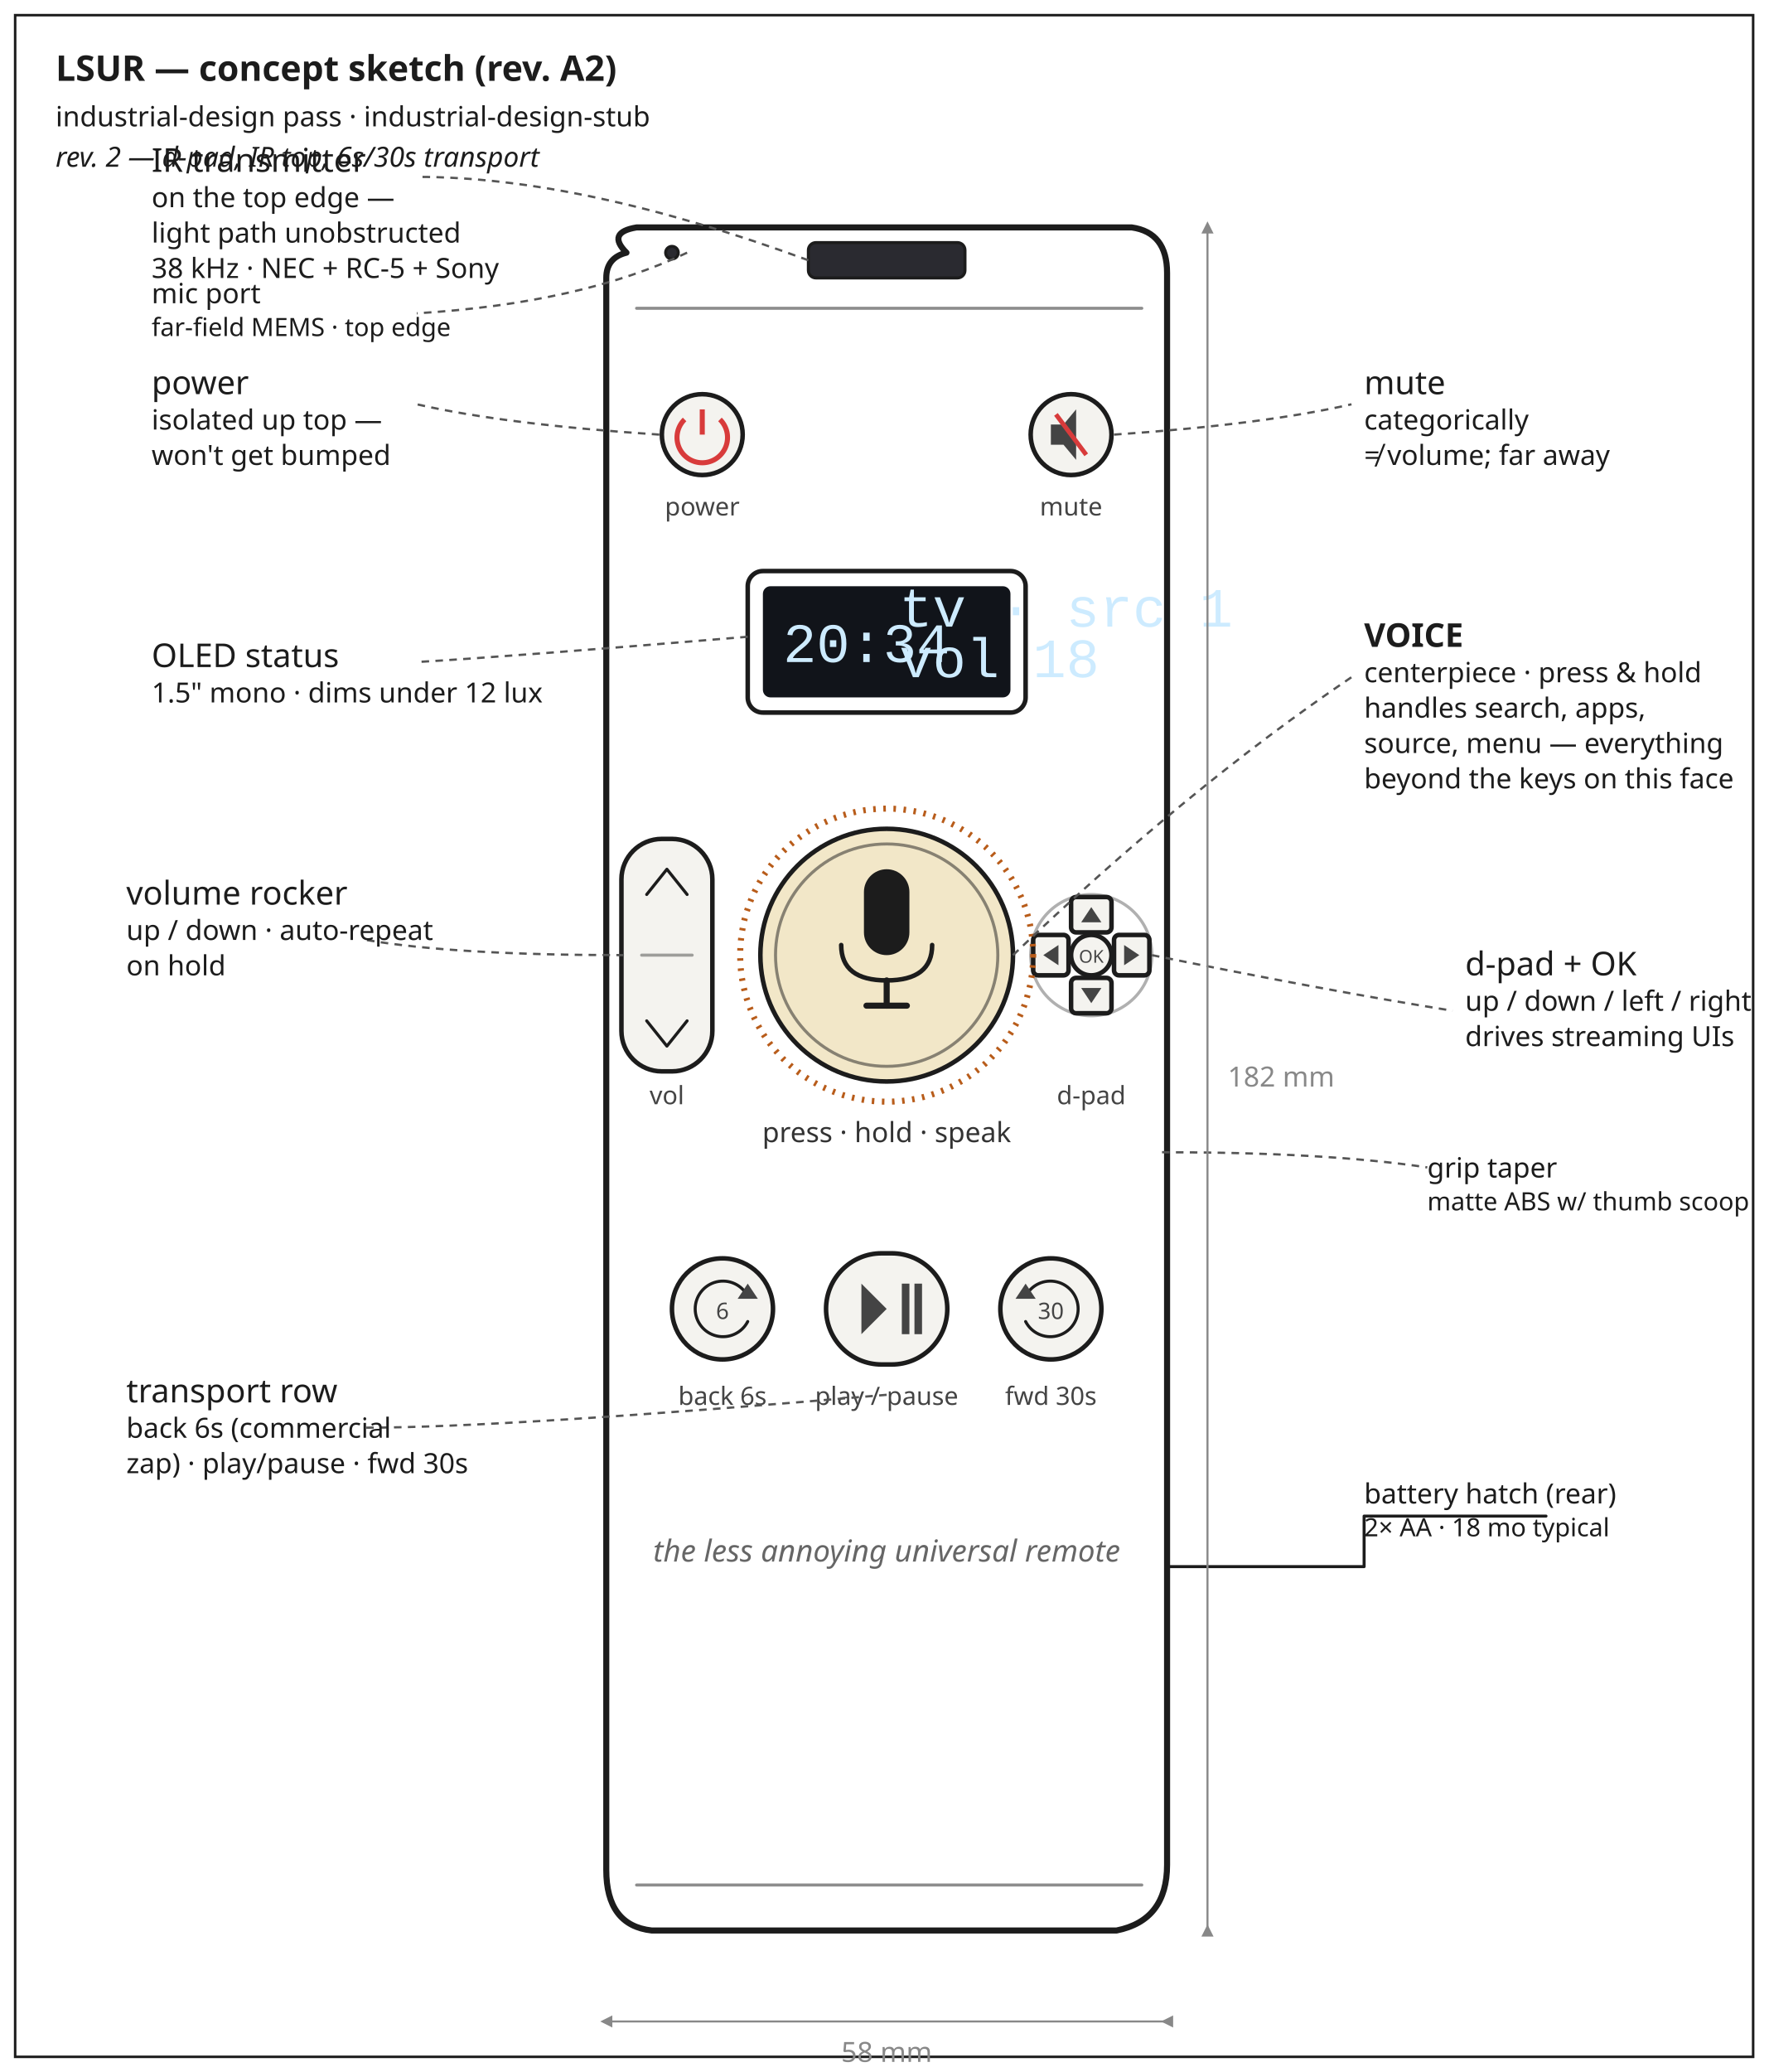
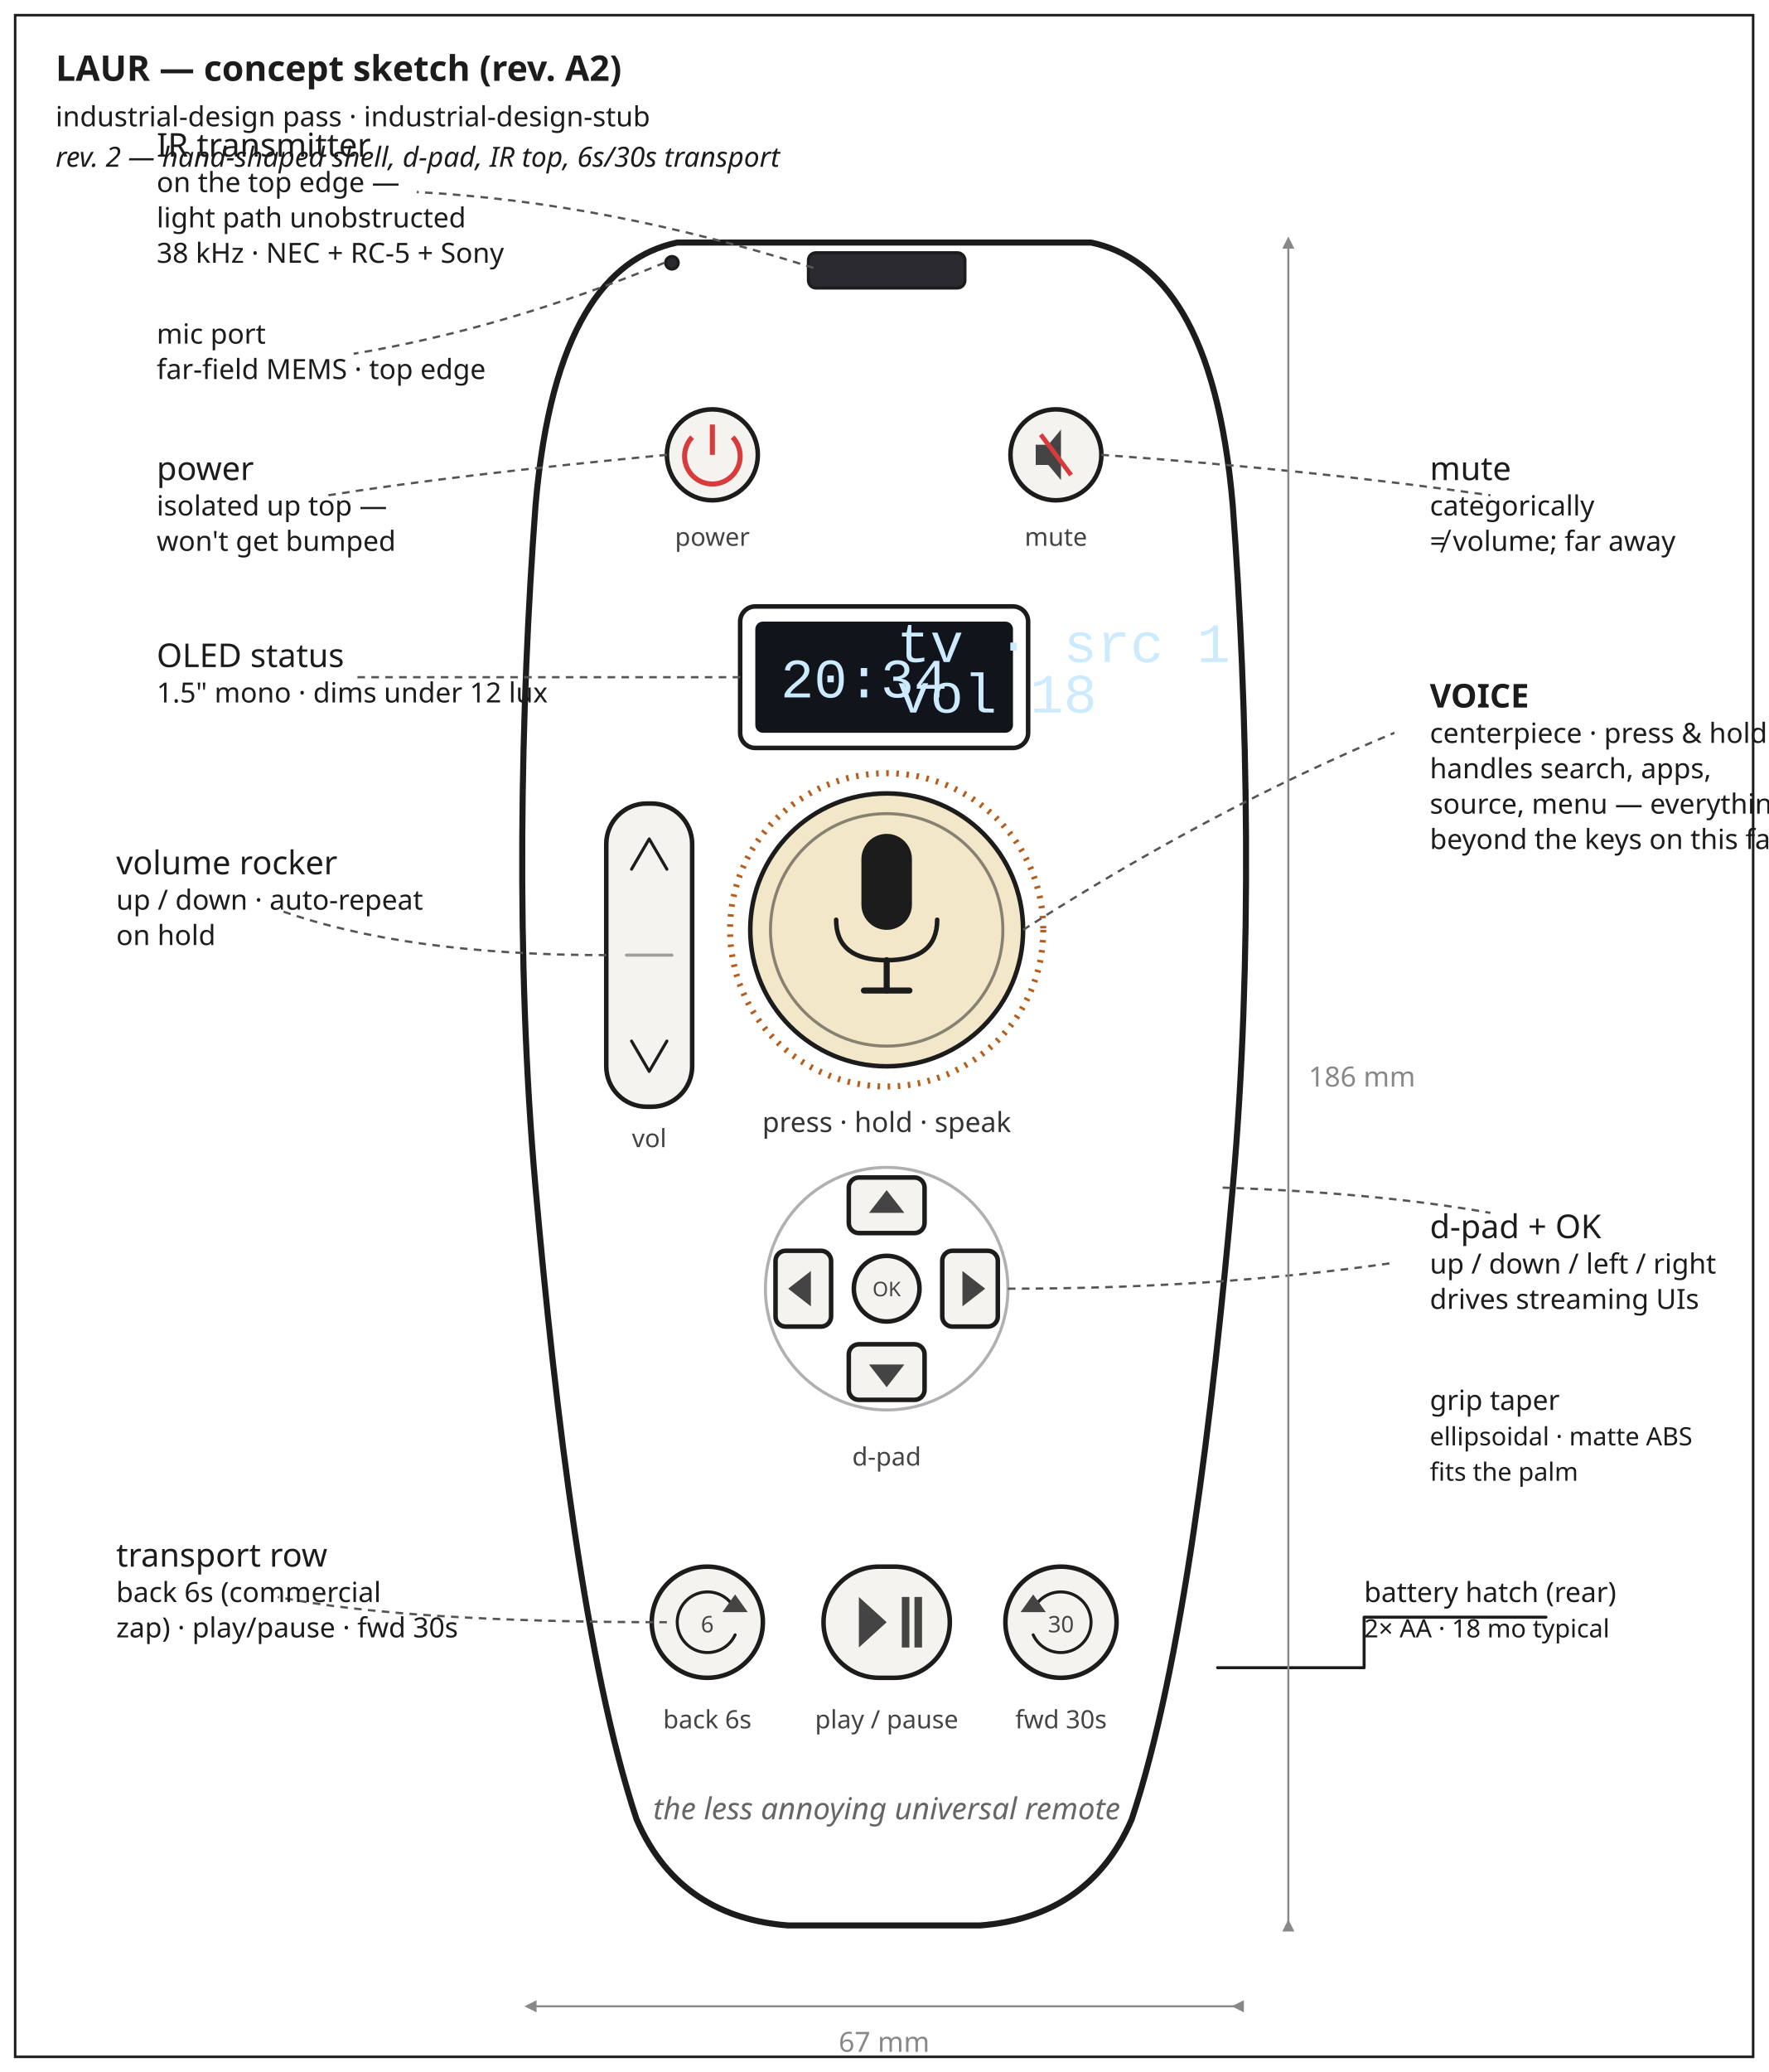
<svg xmlns="http://www.w3.org/2000/svg" viewBox="0 0 700 820" font-family="Inkfree, 'Comic Sans MS', sans-serif" font-size="13">
  <defs>
    <style>
      .sk { fill: none; stroke: #1c1c1c; stroke-linecap: round; stroke-linejoin: round; }
      .sk-thick { stroke-width: 2.4; }
      .sk-med   { stroke-width: 1.8; }
      .sk-thin  { stroke-width: 1.2; }
      .label    { fill: #1c1c1c; }
      .leader   { fill: none; stroke: #555; stroke-width: 0.9; stroke-dasharray: 3 2.5; }
      .screen   { fill: #11141a; }
      .screen-text { fill: #cdebff; font-family: 'Courier New', monospace; font-size: 22; }
      .btn-fill { fill: #f4f3ef; }
      .ir-fill  { fill: #2a2a30; }
      .voice    { fill: #f2e7c8; }
      .voice-ring { fill: none; stroke: #b85c1a; stroke-width: 2.4; stroke-dasharray: 1 3; }
      .accent   { fill: #d83b3b; }
    </style>
    <marker id="arrow" markerWidth="6" markerHeight="6" refX="3" refY="3" orient="auto">
      <path d="M 0 3 L 6 0 L 6 6 Z" fill="#888" />
    </marker>
  </defs>
  <rect x="6" y="6" width="688" height="808" fill="none" stroke="#1c1c1c" stroke-width="1" />
-   <text x="22" y="32" class="label" font-size="14" font-weight="bold">LSUR — concept sketch (rev. A2)</text>
+   <text x="22" y="32" class="label" font-size="14" font-weight="bold">LAUR — concept sketch (rev. A2)</text>
  <text x="22" y="50" class="label" font-size="11" fill="#666">industrial-design pass · industrial-design-stub</text>
-   <text x="22" y="66" class="label" font-size="11" fill="#666" font-style="italic">rev. 2 — d-pad, IR top, 6s/30s transport</text>
-   <path class="sk sk-thick" d="M 248 100            Q 240 92 252 90            L 448 90            Q 462 92 462 108            L 462 738            Q 462 760 442 764            L 258 764            Q 240 762 240 740            L 240 110            Q 240 102 248 100 Z" />
-   <path class="sk sk-thin" d="M 252 122 L 452 122" opacity="0.5" />
-   <path class="sk sk-thin" d="M 252 746 L 452 746" opacity="0.5" />
-   <circle class="sk sk-med btn-fill" cx="278" cy="172" r="16" />
-   <path d="M 278 162 L 278 172 M 271 166 A 10 10 0 1 0 285 166" stroke="#d83b3b" stroke-width="2" fill="none" />
-   <text x="278" y="204" text-anchor="middle" font-size="10" fill="#444">power</text>
-   <circle class="sk sk-med btn-fill" cx="424" cy="172" r="16" />
-   <path d="M 416 168 L 421 168 L 426 162 L 426 182 L 421 176 L 416 176 Z" fill="#444" />
-   <line x1="418" y1="164" x2="430" y2="180" stroke="#d83b3b" stroke-width="1.8" />
-   <text x="424" y="204" text-anchor="middle" font-size="10" fill="#444">mute</text>
-   <rect class="sk sk-med" x="296" y="226" width="110" height="56" rx="6" />
-   <rect class="screen" x="302" y="232" width="98" height="44" rx="3" />
-   <text x="310" y="262" class="screen-text" font-size="16">20:34</text>
-   <text x="356" y="248" class="screen-text" font-size="8" fill="#7aa2c2">tv · src 1</text>
-   <text x="356" y="268" class="screen-text" font-size="8" fill="#7aa2c2">vol 18</text>
-   <rect class="sk sk-med btn-fill" x="246" y="332" width="36" height="92" rx="16" />
-   <path class="sk sk-thin" d="M 256 354 L 264 344 L 272 354" stroke-linecap="round" />
-   <path class="sk sk-thin" d="M 256 404 L 264 414 L 272 404" stroke-linecap="round" />
-   <line class="sk sk-thin" x1="254" y1="378" x2="274" y2="378" opacity="0.4" />
-   <text x="264" y="437" text-anchor="middle" font-size="10" fill="#444">vol</text>
-   <g transform="translate(432 378)">
-     <circle class="sk sk-thin" cx="0" cy="0" r="24" fill="none" opacity="0.35" />
-     <rect class="sk sk-med btn-fill" x="-8" y="-23" width="16" height="14" rx="2" />
-     <polygon points="-4,-13 4,-13 0,-19" fill="#444" />
-     <rect class="sk sk-med btn-fill" x="-8" y="9" width="16" height="14" rx="2" />
-     <polygon points="-4,13 4,13 0,19" fill="#444" />
-     <rect class="sk sk-med btn-fill" x="-23" y="-8" width="14" height="16" rx="2" />
-     <polygon points="-13,-4 -13,4 -19,0" fill="#444" />
-     <rect class="sk sk-med btn-fill" x="9" y="-8" width="14" height="16" rx="2" />
-     <polygon points="13,-4 13,4 19,0" fill="#444" />
-     <circle class="sk sk-med btn-fill" cx="0" cy="0" r="8" />
-     <text x="0" y="3" text-anchor="middle" font-size="7" fill="#444">OK</text>
+   <text x="22" y="66" class="label" font-size="11" fill="#666" font-style="italic">rev. 2 — hand-shaped shell, d-pad, IR top, 6s/30s transport</text>
+   <path class="sk sk-thick" d="M 268 96            C 240 102, 218 130, 212 200            C 206 280, 204 380, 212 470            C 220 560, 232 660, 252 720            C 264 748, 286 760, 312 762            L 388 762            C 414 760, 436 748, 448 720            C 468 660, 480 560, 488 470            C 496 380, 494 280, 488 200            C 482 130, 460 102, 432 96            L 268 96 Z" />
+   <circle class="sk sk-med btn-fill" cx="282" cy="180" r="18" />
+   <path d="M 282 168 L 282 180 M 274 173 A 11 11 0 1 0 290 173" stroke="#d83b3b" stroke-width="2" fill="none" />
+   <text x="282" y="216" text-anchor="middle" font-size="10" fill="#444">power</text>
+   <circle class="sk sk-med btn-fill" cx="418" cy="180" r="18" />
+   <path d="M 410 176 L 415 176 L 420 170 L 420 190 L 415 184 L 410 184 Z" fill="#444" />
+   <line x1="412" y1="172" x2="424" y2="188" stroke="#d83b3b" stroke-width="1.8" />
+   <text x="418" y="216" text-anchor="middle" font-size="10" fill="#444">mute</text>
+   <rect class="sk sk-med" x="293" y="240" width="114" height="56" rx="6" />
+   <rect class="screen" x="299" y="246" width="102" height="44" rx="3" />
+   <text x="309" y="276" class="screen-text" font-size="16">20:34</text>
+   <text x="355" y="262" class="screen-text" font-size="8" fill="#7aa2c2">tv · src 1</text>
+   <text x="355" y="282" class="screen-text" font-size="8" fill="#7aa2c2">vol 18</text>
+   <rect class="sk sk-med btn-fill" x="240" y="318" width="34" height="120" rx="16" />
+   <path class="sk sk-thin" d="M 250 344 L 257 332 L 264 344" stroke-linecap="round" />
+   <path class="sk sk-thin" d="M 250 412 L 257 424 L 264 412" stroke-linecap="round" />
+   <line class="sk sk-thin" x1="248" y1="378" x2="266" y2="378" opacity="0.4" />
+   <text x="257" y="454" text-anchor="middle" font-size="10" fill="#444">vol</text>
+   <circle class="voice-ring" cx="351" cy="368" r="62" />
+   <circle class="sk sk-med voice" cx="351" cy="368" r="54" />
+   <circle class="sk sk-thin" cx="351" cy="368" r="46" opacity="0.5" />
+   <g transform="translate(351 356)">
+     <rect x="-10" y="-26" width="20" height="38" rx="10" fill="#1c1c1c" />
+     <path class="sk sk-med" d="M -20 8 Q -20 24 0 24 Q 20 24 20 8" />
+     <line x1="0" y1="24" x2="0" y2="36" stroke="#1c1c1c" stroke-width="2.4" stroke-linecap="round" />
+     <line x1="-9" y1="36" x2="9" y2="36" stroke="#1c1c1c" stroke-width="2.4" stroke-linecap="round" />
  </g>
-   <text x="432" y="437" text-anchor="middle" font-size="10" fill="#444">d-pad</text>
-   <circle class="voice-ring" cx="351" cy="378" r="58" />
-   <circle class="sk sk-med voice" cx="351" cy="378" r="50" />
-   <circle class="sk sk-thin" cx="351" cy="378" r="44" opacity="0.5" />
-   <g transform="translate(351 366)">
-     <rect x="-9" y="-22" width="18" height="34" rx="9" fill="#1c1c1c" />
-     <path class="sk sk-med" d="M -18 8 Q -18 22 0 22 Q 18 22 18 8" />
-     <line x1="0" y1="22" x2="0" y2="32" stroke="#1c1c1c" stroke-width="2.4" stroke-linecap="round" />
-     <line x1="-8" y1="32" x2="8" y2="32" stroke="#1c1c1c" stroke-width="2.4" stroke-linecap="round" />
+   <text x="351" y="448" text-anchor="middle" font-size="11" fill="#333">press · hold · speak</text>
+   <g transform="translate(351 510)">
+     <circle class="sk sk-thin" cx="0" cy="0" r="48" fill="none" opacity="0.35" />
+     <rect class="sk sk-med btn-fill" x="-15" y="-44" width="30" height="22" rx="4" />
+     <polygon points="-7,-30 7,-30 0,-39" fill="#444" />
+     <rect class="sk sk-med btn-fill" x="-15" y="22" width="30" height="22" rx="4" />
+     <polygon points="-7,30 7,30 0,39" fill="#444" />
+     <rect class="sk sk-med btn-fill" x="-44" y="-15" width="22" height="30" rx="4" />
+     <polygon points="-30,-7 -30,7 -39,0" fill="#444" />
+     <rect class="sk sk-med btn-fill" x="22" y="-15" width="22" height="30" rx="4" />
+     <polygon points="30,-7 30,7 39,0" fill="#444" />
+     <circle class="sk sk-med btn-fill" cx="0" cy="0" r="13" />
+     <text x="0" y="3" text-anchor="middle" font-size="8" fill="#444">OK</text>
  </g>
-   <text x="351" y="452" text-anchor="middle" font-size="11" fill="#333">press · hold · speak</text>
-   <g transform="translate(264 496)">
-     <circle class="sk sk-med btn-fill" cx="22" cy="22" r="20" />
-     <path class="sk sk-thin" d="M 32 17 A 11 11 0 1 0 32 27" stroke-width="2" />
-     <polygon points="32,12 36,18 28,18" fill="#444" />
+   <text x="351" y="580" text-anchor="middle" font-size="10" fill="#444">d-pad</text>
+   <g transform="translate(258 620)">
+     <circle class="sk sk-med btn-fill" cx="22" cy="22" r="22" />
+     <path class="sk sk-thin" d="M 33 17 A 12 12 0 1 0 33 27" stroke-width="2" />
+     <polygon points="33,11 38,18 28,18" fill="#444" />
    <text x="22" y="26" text-anchor="middle" font-size="9" fill="#444">6</text>
-     <text x="22" y="60" text-anchor="middle" font-size="10" fill="#444">back 6s</text>
+     <text x="22" y="64" text-anchor="middle" font-size="10" fill="#444">back 6s</text>
  </g>
-   <g transform="translate(327 496)">
-     <rect class="sk sk-med btn-fill" x="0" y="0" width="48" height="44" rx="22" />
-     <polygon points="14,12 14,32 24,22" fill="#444" />
-     <rect x="30" y="12" width="3" height="20" fill="#444" />
-     <rect x="35" y="12" width="3" height="20" fill="#444" />
-     <text x="24" y="60" text-anchor="middle" font-size="10" fill="#444">play / pause</text>
+   <g transform="translate(326 620)">
+     <rect class="sk sk-med btn-fill" x="0" y="0" width="50" height="44" rx="22" />
+     <polygon points="14,12 14,32 25,22" fill="#444" />
+     <rect x="31" y="12" width="3" height="20" fill="#444" />
+     <rect x="36" y="12" width="3" height="20" fill="#444" />
+     <text x="25" y="64" text-anchor="middle" font-size="10" fill="#444">play / pause</text>
  </g>
-   <g transform="translate(394 496)">
-     <circle class="sk sk-med btn-fill" cx="22" cy="22" r="20" />
-     <path class="sk sk-thin" d="M 12 17 A 11 11 0 1 1 12 27" stroke-width="2" />
-     <polygon points="12,12 16,18 8,18" fill="#444" />
+   <g transform="translate(398 620)">
+     <circle class="sk sk-med btn-fill" cx="22" cy="22" r="22" />
+     <path class="sk sk-thin" d="M 11 17 A 12 12 0 1 1 11 27" stroke-width="2" />
+     <polygon points="11,11 16,18 6,18" fill="#444" />
    <text x="22" y="26" text-anchor="middle" font-size="9" fill="#444">30</text>
-     <text x="22" y="60" text-anchor="middle" font-size="10" fill="#444">fwd 30s</text>
+     <text x="22" y="64" text-anchor="middle" font-size="10" fill="#444">fwd 30s</text>
  </g>
-   <text x="351" y="618" text-anchor="middle" font-size="12" fill="#666" font-style="italic">the less annoying universal remote</text>
-   <rect class="ir-fill" x="320" y="96" width="62" height="14" rx="3" />
-   <rect class="sk sk-thin" x="320" y="96" width="62" height="14" rx="3" />
-   <circle class="sk sk-thin ir-fill" cx="266" cy="100" r="2.5" />
-   <path class="leader" d="M 261 172 Q 200 168 165 160" />
-   <text x="60" y="156" class="label">power</text>
-   <text x="60" y="170" class="label" fill="#666" font-size="11">isolated up top —</text>
-   <text x="60" y="184" class="label" fill="#666" font-size="11">won't get bumped</text>
-   <path class="leader" d="M 441 172 Q 500 168 535 160" />
-   <text x="540" y="156" class="label">mute</text>
-   <text x="540" y="170" class="label" fill="#666" font-size="11">categorically</text>
-   <text x="540" y="184" class="label" fill="#666" font-size="11">≠ volume; far away</text>
-   <path class="leader" d="M 320 103 Q 230 70 165 70" />
-   <text x="60" y="68" class="label">IR transmitter</text>
-   <text x="60" y="82" class="label" fill="#666" font-size="11">on the top edge —</text>
-   <text x="60" y="96" class="label" fill="#666" font-size="11">light path unobstructed</text>
-   <text x="60" y="110" class="label" fill="#666" font-size="11">38 kHz · NEC + RC-5 + Sony</text>
-   <path class="leader" d="M 296 252 Q 200 260 165 262" />
-   <text x="60" y="264" class="label">OLED status</text>
-   <text x="60" y="278" class="label" fill="#666" font-size="11">1.5" mono · dims under 12 lux</text>
-   <path class="leader" d="M 247 378 Q 180 378 145 372" />
-   <text x="50" y="358" class="label">volume rocker</text>
-   <text x="50" y="372" class="label" fill="#666" font-size="11">up / down · auto-repeat</text>
-   <text x="50" y="386" class="label" fill="#666" font-size="11">on hold</text>
-   <path class="leader" d="M 401 378 Q 470 312 535 268" />
-   <text x="540" y="256" class="label" font-weight="bold">VOICE</text>
-   <text x="540" y="270" class="label" fill="#666" font-size="11">centerpiece · press &amp; hold</text>
-   <text x="540" y="284" class="label" fill="#666" font-size="11">handles search, apps,</text>
-   <text x="540" y="298" class="label" fill="#666" font-size="11">source, menu — everything</text>
-   <text x="540" y="312" class="label" fill="#666" font-size="11">beyond the keys on this face</text>
-   <path class="leader" d="M 456 378 Q 525 392 575 400" />
-   <text x="580" y="386" class="label">d-pad + OK</text>
-   <text x="580" y="400" class="label" fill="#666" font-size="11">up / down / left / right</text>
-   <text x="580" y="414" class="label" fill="#666" font-size="11">drives streaming UIs</text>
-   <path class="leader" d="M 351 552 Q 200 565 145 565" />
-   <text x="50" y="555" class="label">transport row</text>
-   <text x="50" y="569" class="label" fill="#666" font-size="11">back 6s (commercial</text>
-   <text x="50" y="583" class="label" fill="#666" font-size="11">zap) · play/pause · fwd 30s</text>
-   <path class="leader" d="M 272 100 Q 230 120 165 124" />
-   <text x="60" y="120" class="label" font-size="11">mic port</text>
-   <text x="60" y="133" class="label" fill="#666" font-size="10">far-field MEMS · top edge</text>
-   <path class="sk sk-thin" d="M 462 620 L 540 620 L 540 600 L 612 600" />
-   <text x="540" y="595" class="label" font-size="11">battery hatch (rear)</text>
-   <text x="540" y="608" class="label" fill="#666" font-size="10">2× AA · 18 mo typical</text>
-   <path class="leader" d="M 460 456 Q 525 456 565 462" />
-   <text x="565" y="466" class="label" font-size="11">grip taper</text>
-   <text x="565" y="479" class="label" fill="#666" font-size="10">matte ABS w/ thumb scoop</text>
-   <line x1="240" y1="800" x2="462" y2="800" stroke="#888" stroke-width="0.8" marker-start="url(#arrow)" marker-end="url(#arrow)" />
-   <text x="351" y="816" text-anchor="middle" font-size="11" fill="#888">58 mm</text>
-   <line x1="478" y1="90" x2="478" y2="764" stroke="#888" stroke-width="0.8" marker-start="url(#arrow)" marker-end="url(#arrow)" />
-   <text x="486" y="430" font-size="11" fill="#888">182 mm</text>
+   <text x="351" y="720" text-anchor="middle" font-size="12" fill="#666" font-style="italic">the less annoying universal remote</text>
+   <rect class="ir-fill" x="320" y="100" width="62" height="14" rx="3" />
+   <rect class="sk sk-thin" x="320" y="100" width="62" height="14" rx="3" />
+   <circle class="sk sk-thin ir-fill" cx="266" cy="104" r="2.5" />
+   <path class="leader" d="M 322 106 Q 240 80 165 76" />
+   <text x="62" y="62" class="label">IR transmitter</text>
+   <text x="62" y="76" class="label" fill="#666" font-size="11">on the top edge —</text>
+   <text x="62" y="90" class="label" fill="#666" font-size="11">light path unobstructed</text>
+   <text x="62" y="104" class="label" fill="#666" font-size="11">38 kHz · NEC + RC-5 + Sony</text>
+   <path class="leader" d="M 263 104 Q 200 130 140 140" />
+   <text x="62" y="136" class="label" font-size="11">mic port</text>
+   <text x="62" y="150" class="label" fill="#666" font-size="11">far-field MEMS · top edge</text>
+   <path class="leader" d="M 264 180 Q 180 188 130 196" />
+   <text x="62" y="190" class="label">power</text>
+   <text x="62" y="204" class="label" fill="#666" font-size="11">isolated up top —</text>
+   <text x="62" y="218" class="label" fill="#666" font-size="11">won't get bumped</text>
+   <path class="leader" d="M 293 268 Q 200 268 140 268" />
+   <text x="62" y="264" class="label">OLED status</text>
+   <text x="62" y="278" class="label" fill="#666" font-size="11">1.5" mono · dims under 12 lux</text>
+   <path class="leader" d="M 240 378 Q 160 378 110 360" />
+   <text x="46" y="346" class="label">volume rocker</text>
+   <text x="46" y="360" class="label" fill="#666" font-size="11">up / down · auto-repeat</text>
+   <text x="46" y="374" class="label" fill="#666" font-size="11">on hold</text>
+   <path class="leader" d="M 264 642 Q 160 642 110 632" />
+   <text x="46" y="620" class="label">transport row</text>
+   <text x="46" y="634" class="label" fill="#666" font-size="11">back 6s (commercial</text>
+   <text x="46" y="648" class="label" fill="#666" font-size="11">zap) · play/pause · fwd 30s</text>
+   <path class="leader" d="M 436 180 Q 520 186 590 196" />
+   <text x="566" y="190" class="label">mute</text>
+   <text x="566" y="204" class="label" fill="#666" font-size="11">categorically</text>
+   <text x="566" y="218" class="label" fill="#666" font-size="11">≠ volume; far away</text>
+   <path class="leader" d="M 405 368 Q 480 320 552 290" />
+   <text x="566" y="280" class="label" font-weight="bold">VOICE</text>
+   <text x="566" y="294" class="label" fill="#666" font-size="11">centerpiece · press &amp; hold</text>
+   <text x="566" y="308" class="label" fill="#666" font-size="11">handles search, apps,</text>
+   <text x="566" y="322" class="label" fill="#666" font-size="11">source, menu — everything</text>
+   <text x="566" y="336" class="label" fill="#666" font-size="11">beyond the keys on this face</text>
+   <path class="leader" d="M 399 510 Q 480 510 550 500" />
+   <text x="566" y="490" class="label">d-pad + OK</text>
+   <text x="566" y="504" class="label" fill="#666" font-size="11">up / down / left / right</text>
+   <text x="566" y="518" class="label" fill="#666" font-size="11">drives streaming UIs</text>
+   <path class="leader" d="M 484 470 Q 545 472 590 480" />
+   <text x="566" y="558" class="label" font-size="11">grip taper</text>
+   <text x="566" y="572" class="label" fill="#666" font-size="10">ellipsoidal · matte ABS</text>
+   <text x="566" y="586" class="label" fill="#666" font-size="10">fits the palm</text>
+   <path class="sk sk-thin" d="M 482 660 L 540 660 L 540 640 L 612 640" />
+   <text x="540" y="634" class="label" font-size="11">battery hatch (rear)</text>
+   <text x="540" y="648" class="label" fill="#666" font-size="10">2× AA · 18 mo typical</text>
+   <line x1="210" y1="794" x2="490" y2="794" stroke="#888" stroke-width="0.8" marker-start="url(#arrow)" marker-end="url(#arrow)" />
+   <text x="350" y="812" text-anchor="middle" font-size="11" fill="#888">67 mm</text>
+   <line x1="510" y1="96" x2="510" y2="762" stroke="#888" stroke-width="0.8" marker-start="url(#arrow)" marker-end="url(#arrow)" />
+   <text x="518" y="430" font-size="11" fill="#888">186 mm</text>
</svg>
